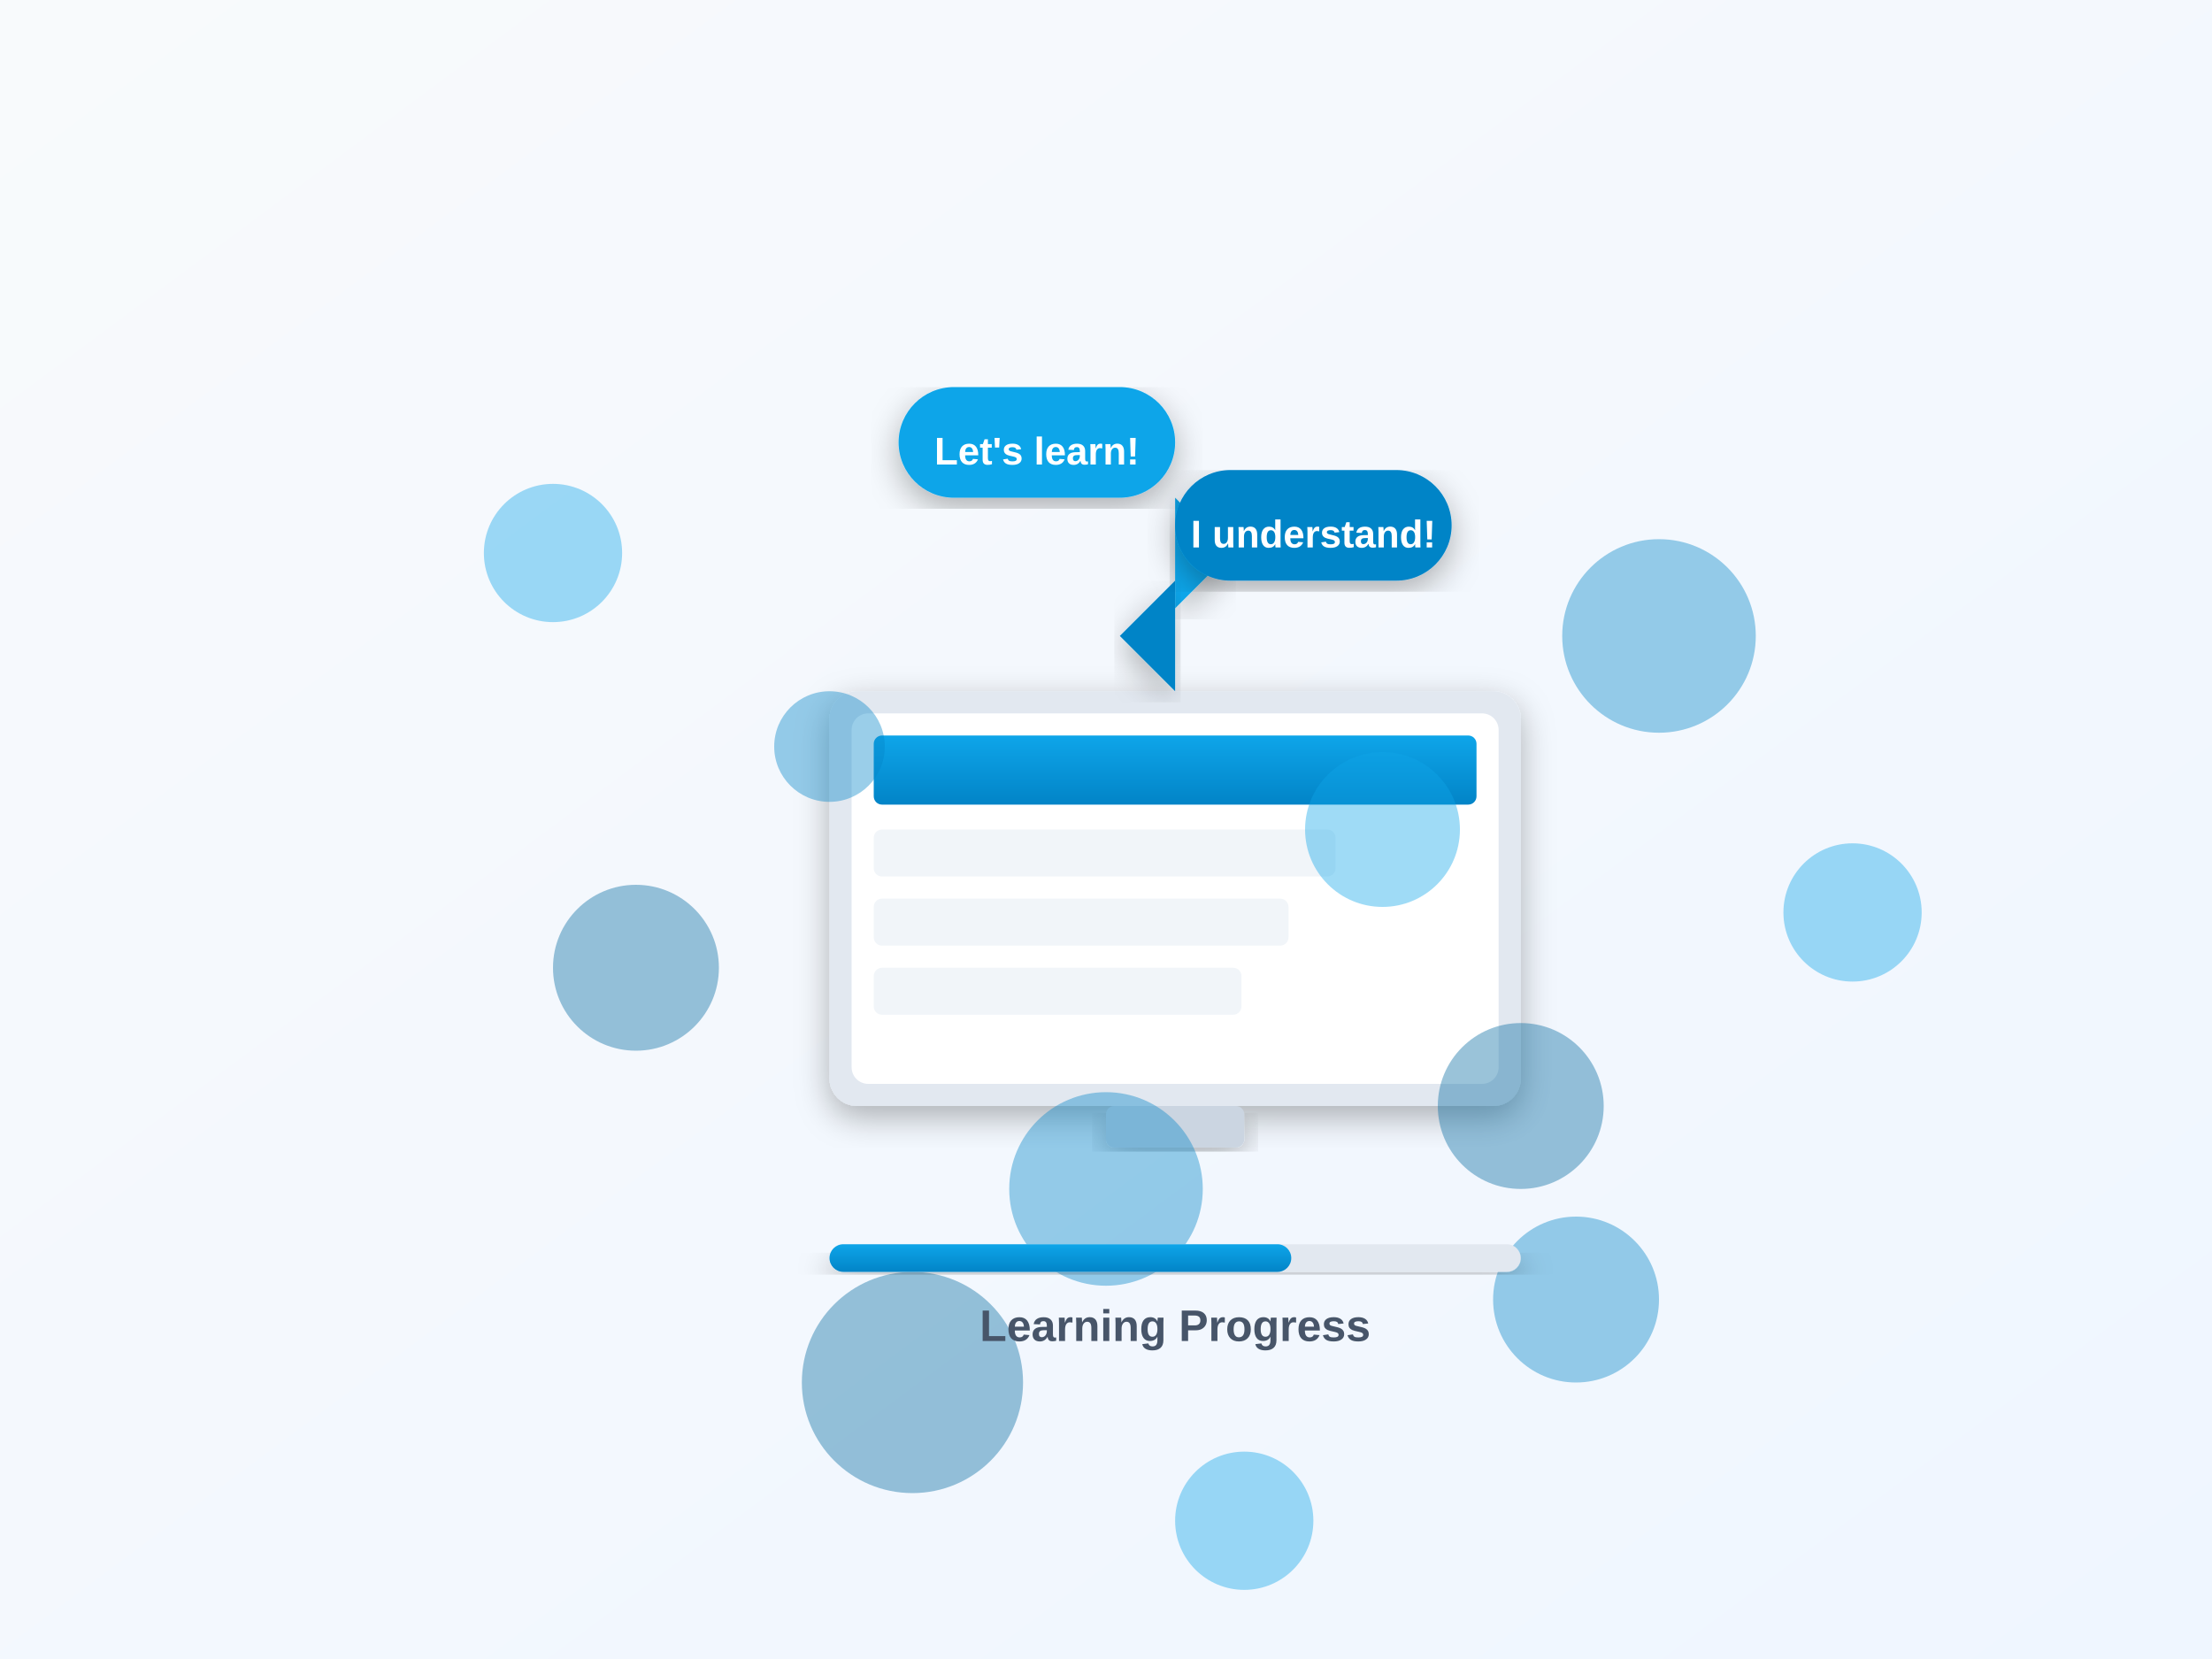
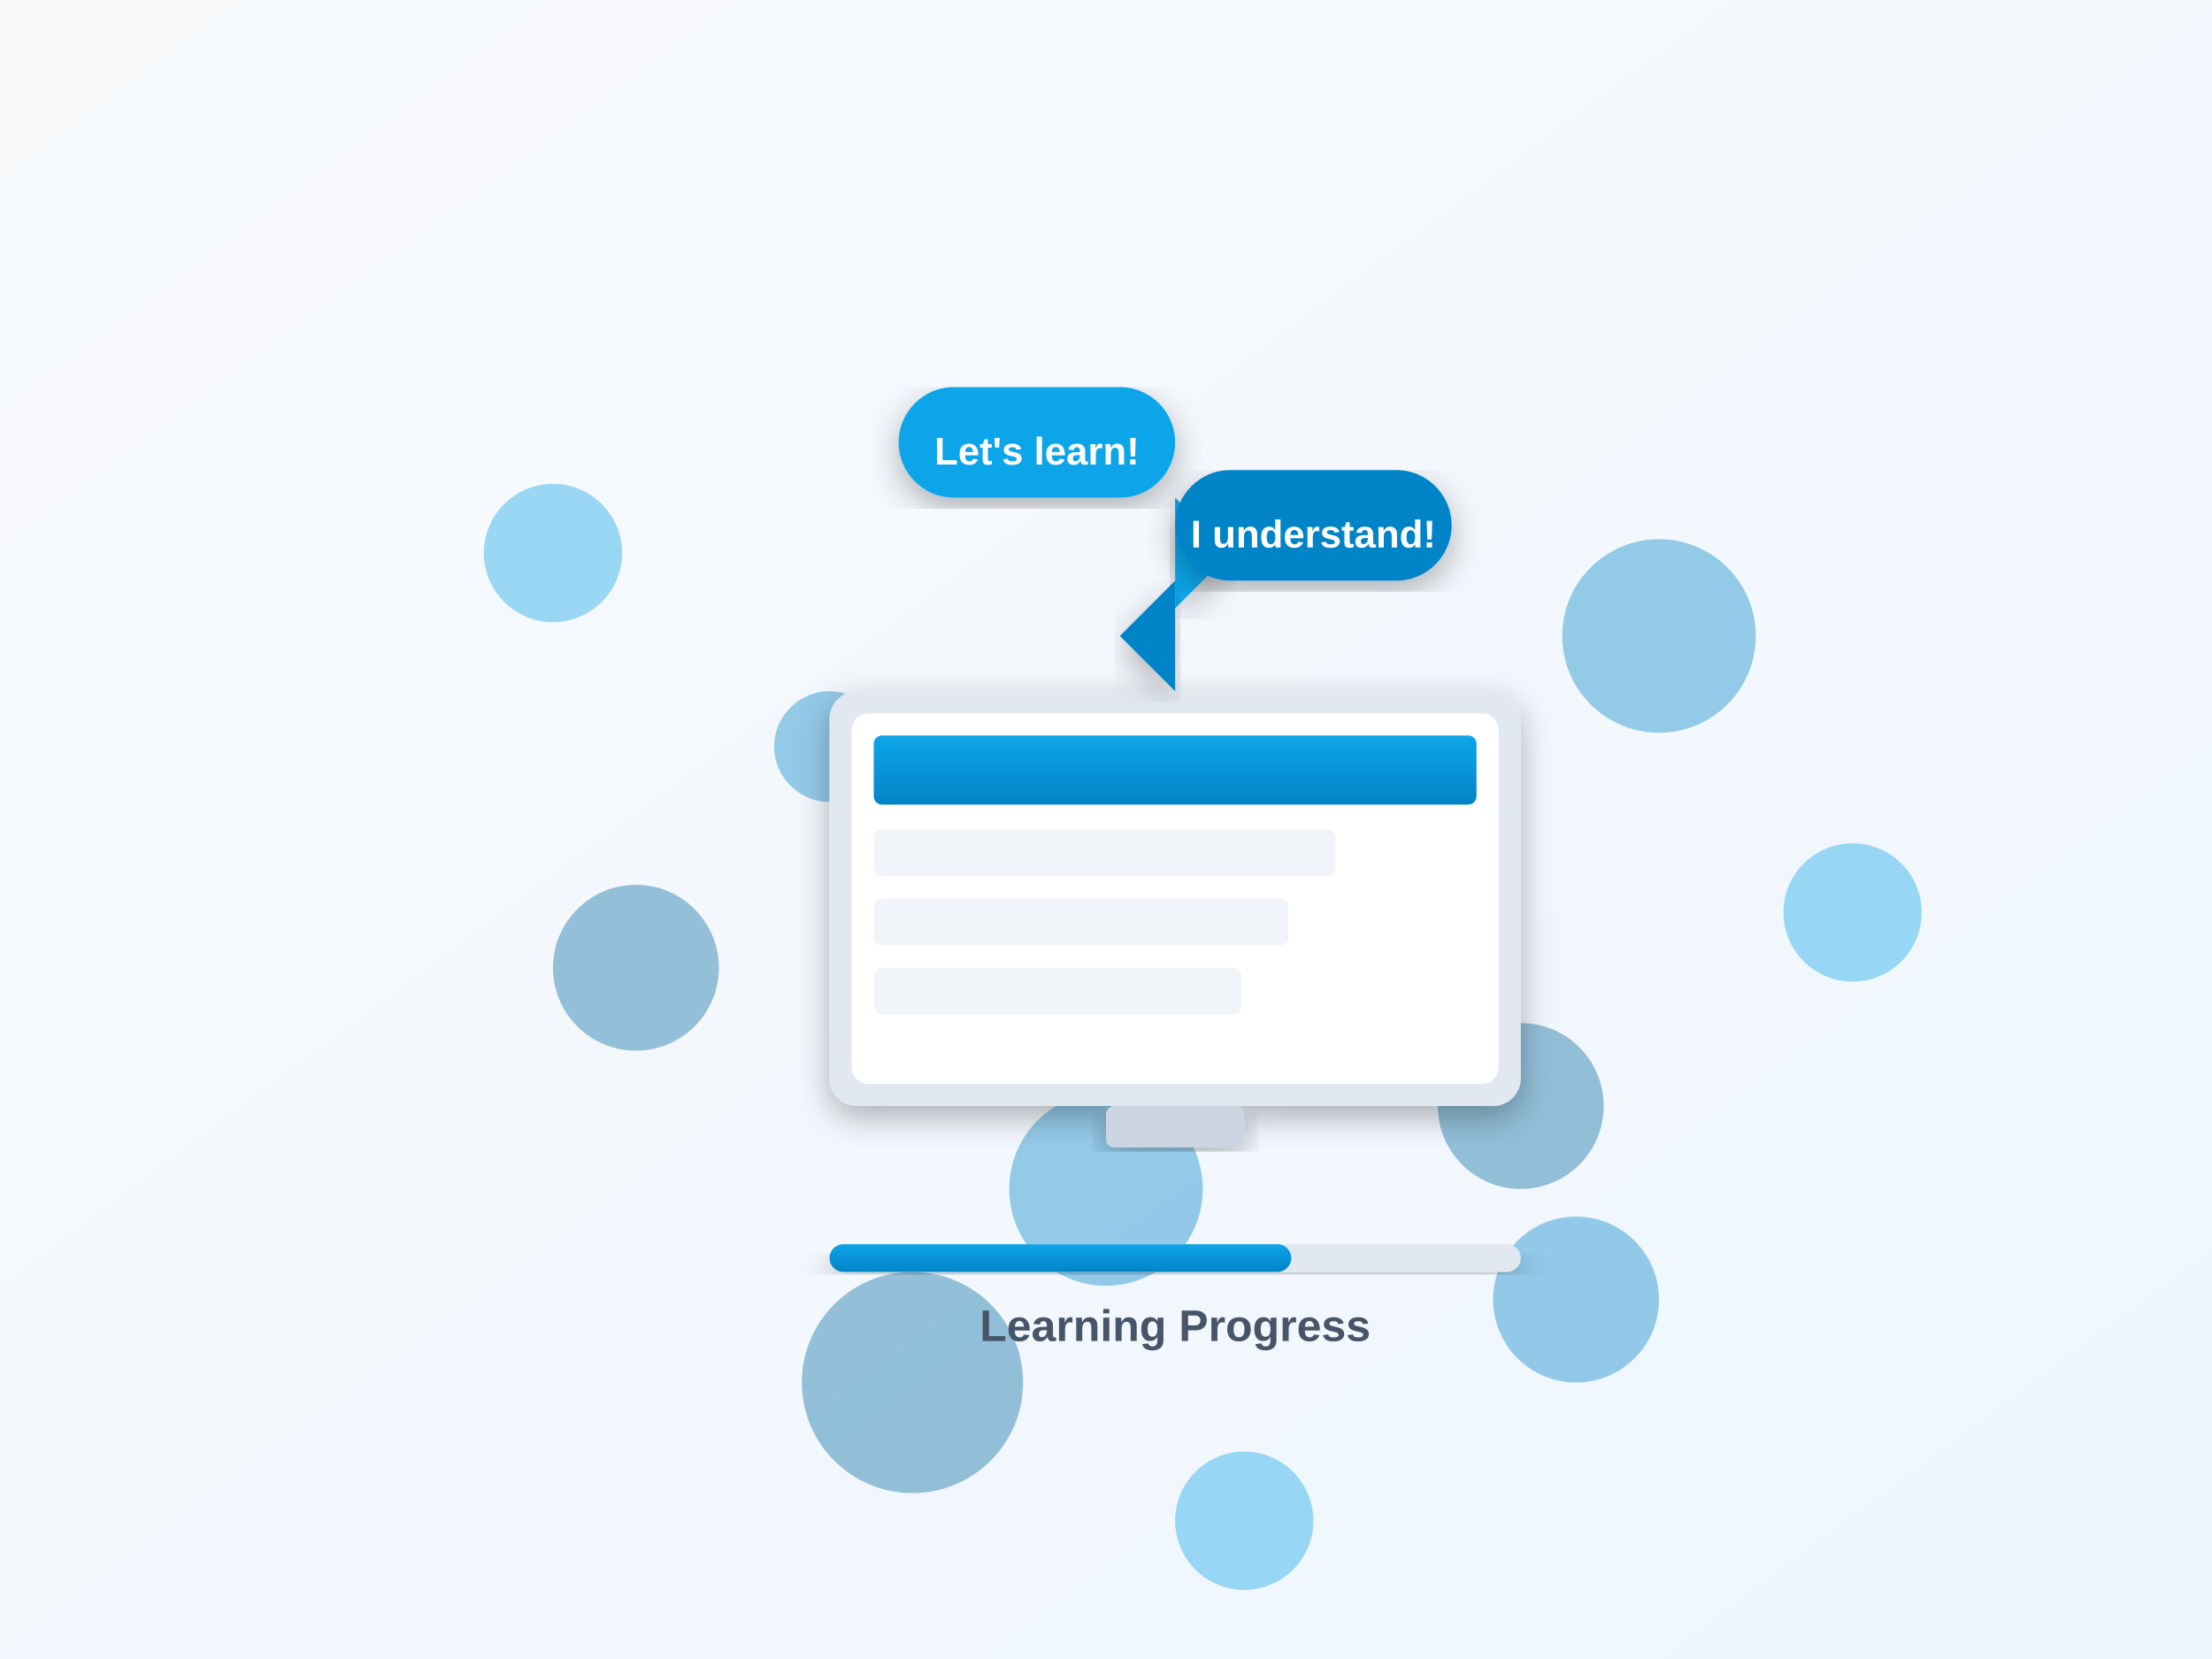
<svg xmlns="http://www.w3.org/2000/svg" width="800" height="600" viewBox="0 0 800 600" fill="none">
  <style>
    @keyframes float {
      0%, 100% { transform: translateY(0); }
      50% { transform: translateY(-6px); }
    }
    @keyframes floatCircle {
      0%, 100% { transform: translate(0, 0); }
      25% { transform: translate(5px, -5px); }
      50% { transform: translate(0, -10px); }
      75% { transform: translate(-5px, -5px); }
    }
    @keyframes pulse {
      0%, 100% { opacity: 0.3; }
      50% { opacity: 0.5; }
    }
    @keyframes shimmer {
      0% { opacity: 0.8; }
      50% { opacity: 1; }
      100% { opacity: 0.8; }
    }
    @keyframes typing {
      from { width: 0; }
      to { width: 100%; }
    }
    .floating { animation: float 3s ease-in-out infinite; }
    .floating-circle { animation: floatCircle 4s ease-in-out infinite; }
    .pulsing { animation: pulse 3s ease-in-out infinite; }
    .shimmer { animation: shimmer 2s ease-in-out infinite; }
    .typing { 
      animation: typing 3s steps(40, end) infinite;
      overflow: hidden;
      white-space: nowrap;
    }
  </style>
  <defs>
    <linearGradient id="bgGradient" x1="0%" y1="0%" x2="100%" y2="100%">
      <stop offset="0%" style="stop-color:#F8FAFC;stop-opacity:1" />
      <stop offset="100%" style="stop-color:#EFF6FF;stop-opacity:1" />
    </linearGradient>
    <linearGradient id="screenGradient" x1="0%" y1="0%" x2="0%" y2="100%">
      <stop offset="0%" style="stop-color:#0EA5E9;stop-opacity:1" />
      <stop offset="100%" style="stop-color:#0284C7;stop-opacity:1" />
    </linearGradient>
    <filter id="shadow">
      <feDropShadow dx="0" dy="4" stdDeviation="6" flood-opacity="0.3" />
    </filter>
  </defs>
  <rect width="800" height="600" fill="url(#bgGradient)" />
+   <g transform="translate(150, 150)" class="pulsing">
+     <g class="floating-circle" style="animation-delay: 0s">
+       <circle cx="50" cy="50" r="25" fill="#0EA5E9" opacity="0.4" />
+     </g>
+     <g class="floating-circle" style="animation-delay: 0.5s">
+       <circle cx="150" cy="120" r="20" fill="#0284C7" opacity="0.4" />
+     </g>
+     <g class="floating-circle" style="animation-delay: 1s">
+       <circle cx="80" cy="200" r="30" fill="#0369A1" opacity="0.4" />
+     </g>
+     <g class="floating-circle" style="animation-delay: 1.5s">
+       <circle cx="450" cy="80" r="35" fill="#0284C7" opacity="0.4" />
+     </g>
+     <g class="floating-circle" style="animation-delay: 2s">
+       <circle cx="520" cy="180" r="25" fill="#0EA5E9" opacity="0.4" />
+     </g>
+     <g class="floating-circle" style="animation-delay: 2.5s">
+       <circle cx="400" cy="250" r="30" fill="#0369A1" opacity="0.4" />
+     </g>
+     <g class="floating-circle" style="animation-delay: 0.7s">
+       <circle cx="180" cy="350" r="40" fill="#0369A1" opacity="0.4" />
+     </g>
+     <g class="floating-circle" style="animation-delay: 1.2s">
+       <circle cx="420" cy="320" r="30" fill="#0284C7" opacity="0.4" />
+     </g>
+     <g class="floating-circle" style="animation-delay: 1.7s">
+       <circle cx="300" cy="400" r="25" fill="#0EA5E9" opacity="0.4" />
+     </g>
+     <g class="floating-circle" style="animation-delay: 0.3s">
+       <circle cx="250" cy="280" r="35" fill="#0284C7" opacity="0.4" />
+     </g>
+     <g class="floating-circle" style="animation-delay: 0.9s">
+       <circle cx="350" cy="150" r="28" fill="#0EA5E9" opacity="0.4" />
+     </g>
+   </g>
  <g transform="translate(150, 150)">
    <g transform="translate(150, 100)">
      <rect width="250" height="150" rx="10" fill="#E2E8F0" filter="url(#shadow)" />
      <rect x="8" y="8" width="234" height="134" rx="6" fill="#FFFFFF" />
      <rect x="16" y="16" width="218" height="25" rx="3" fill="url(#screenGradient)" />
      <g class="typing">
        <rect x="16" y="50" width="167" height="17" rx="3" fill="#F1F5F9" />
        <rect x="16" y="75" width="150" height="17" rx="3" fill="#F1F5F9" />
        <rect x="16" y="100" width="133" height="17" rx="3" fill="#F1F5F9" />
      </g>
      <rect x="100" y="150" width="50" height="15" rx="3" fill="#CBD5E1" filter="url(#shadow)" />
    </g>
    <g transform="translate(275, 30)" class="floating">
      <path d="M0 0 L20 20 L0 40 Z" fill="#0EA5E9" filter="url(#shadow)" />
      <rect x="-100" y="-40" width="100" height="40" rx="20" fill="#0EA5E9" filter="url(#shadow)" />
      <text x="-50" y="-12" text-anchor="middle" font-family="Arial" font-size="14" font-weight="bold" fill="white" class="shimmer">Let's learn!</text>
    </g>
    <g transform="translate(275, 60)" class="floating" style="animation-delay: 1.5s">
      <path d="M0 0 L-20 20 L0 40 Z" fill="#0284C7" filter="url(#shadow)" />
      <rect x="0" y="-40" width="100" height="40" rx="20" fill="#0284C7" filter="url(#shadow)" />
      <text x="50" y="-12" text-anchor="middle" font-family="Arial" font-size="14" font-weight="bold" fill="white" class="shimmer">I understand!</text>
    </g>
-     <g class="pulsing">
-       <g class="floating-circle" style="animation-delay: 0s">
-         <circle cx="50" cy="50" r="25" fill="#0EA5E9" opacity="0.4" />
-       </g>
-       <g class="floating-circle" style="animation-delay: 0.5s">
-         <circle cx="150" cy="120" r="20" fill="#0284C7" opacity="0.4" />
-       </g>
-       <g class="floating-circle" style="animation-delay: 1s">
-         <circle cx="80" cy="200" r="30" fill="#0369A1" opacity="0.4" />
-       </g>
-       <g class="floating-circle" style="animation-delay: 1.5s">
-         <circle cx="450" cy="80" r="35" fill="#0284C7" opacity="0.4" />
-       </g>
-       <g class="floating-circle" style="animation-delay: 2s">
-         <circle cx="520" cy="180" r="25" fill="#0EA5E9" opacity="0.4" />
-       </g>
-       <g class="floating-circle" style="animation-delay: 2.5s">
-         <circle cx="400" cy="250" r="30" fill="#0369A1" opacity="0.4" />
-       </g>
-       <g class="floating-circle" style="animation-delay: 0.7s">
-         <circle cx="180" cy="350" r="40" fill="#0369A1" opacity="0.4" />
-       </g>
-       <g class="floating-circle" style="animation-delay: 1.2s">
-         <circle cx="420" cy="320" r="30" fill="#0284C7" opacity="0.4" />
-       </g>
-       <g class="floating-circle" style="animation-delay: 1.7s">
-         <circle cx="300" cy="400" r="25" fill="#0EA5E9" opacity="0.4" />
-       </g>
-       <g class="floating-circle" style="animation-delay: 0.3s">
-         <circle cx="250" cy="280" r="35" fill="#0284C7" opacity="0.4" />
-       </g>
-       <g class="floating-circle" style="animation-delay: 0.9s">
-         <circle cx="350" cy="150" r="28" fill="#0EA5E9" opacity="0.4" />
-       </g>
-     </g>
    <g transform="translate(150, 300)">
      <rect width="250" height="10" rx="5" fill="#E2E8F0" filter="url(#shadow)" />
      <rect width="167" height="10" rx="5" fill="url(#screenGradient)" class="shimmer" />
      <text x="125" y="35" text-anchor="middle" font-family="Arial" font-size="16" font-weight="bold" fill="#475569">Learning Progress</text>
    </g>
  </g>
</svg>
